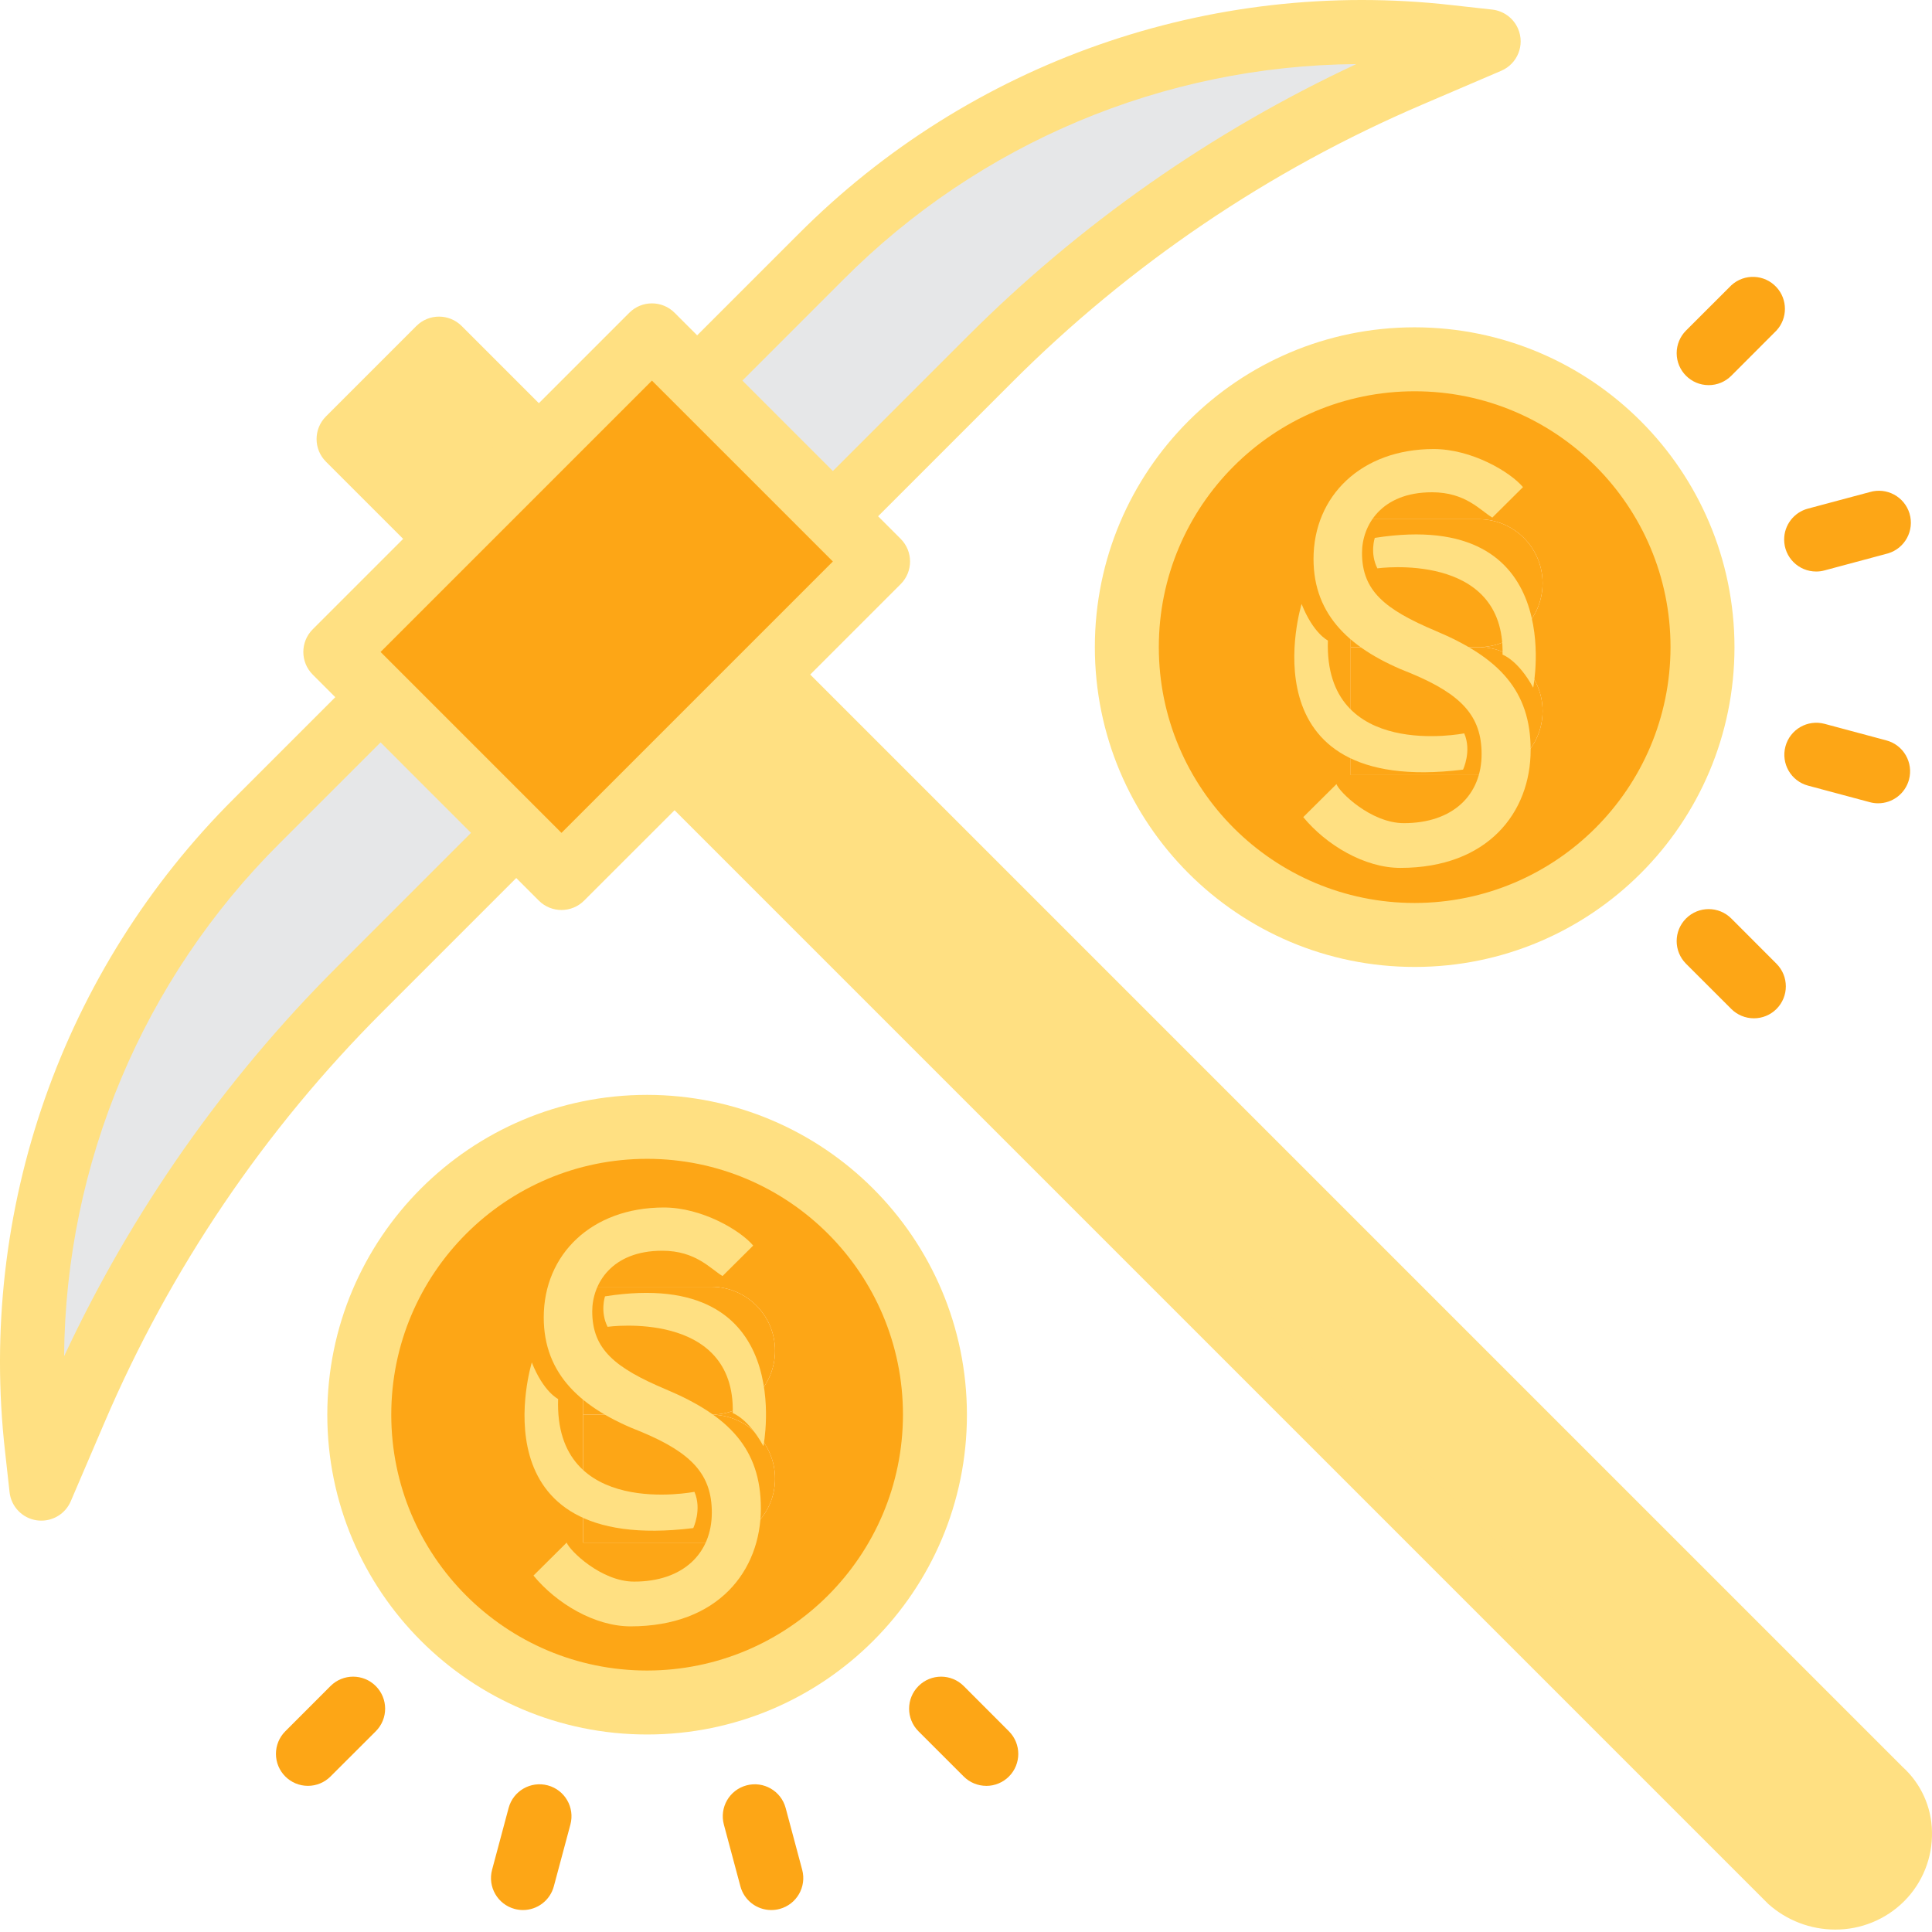
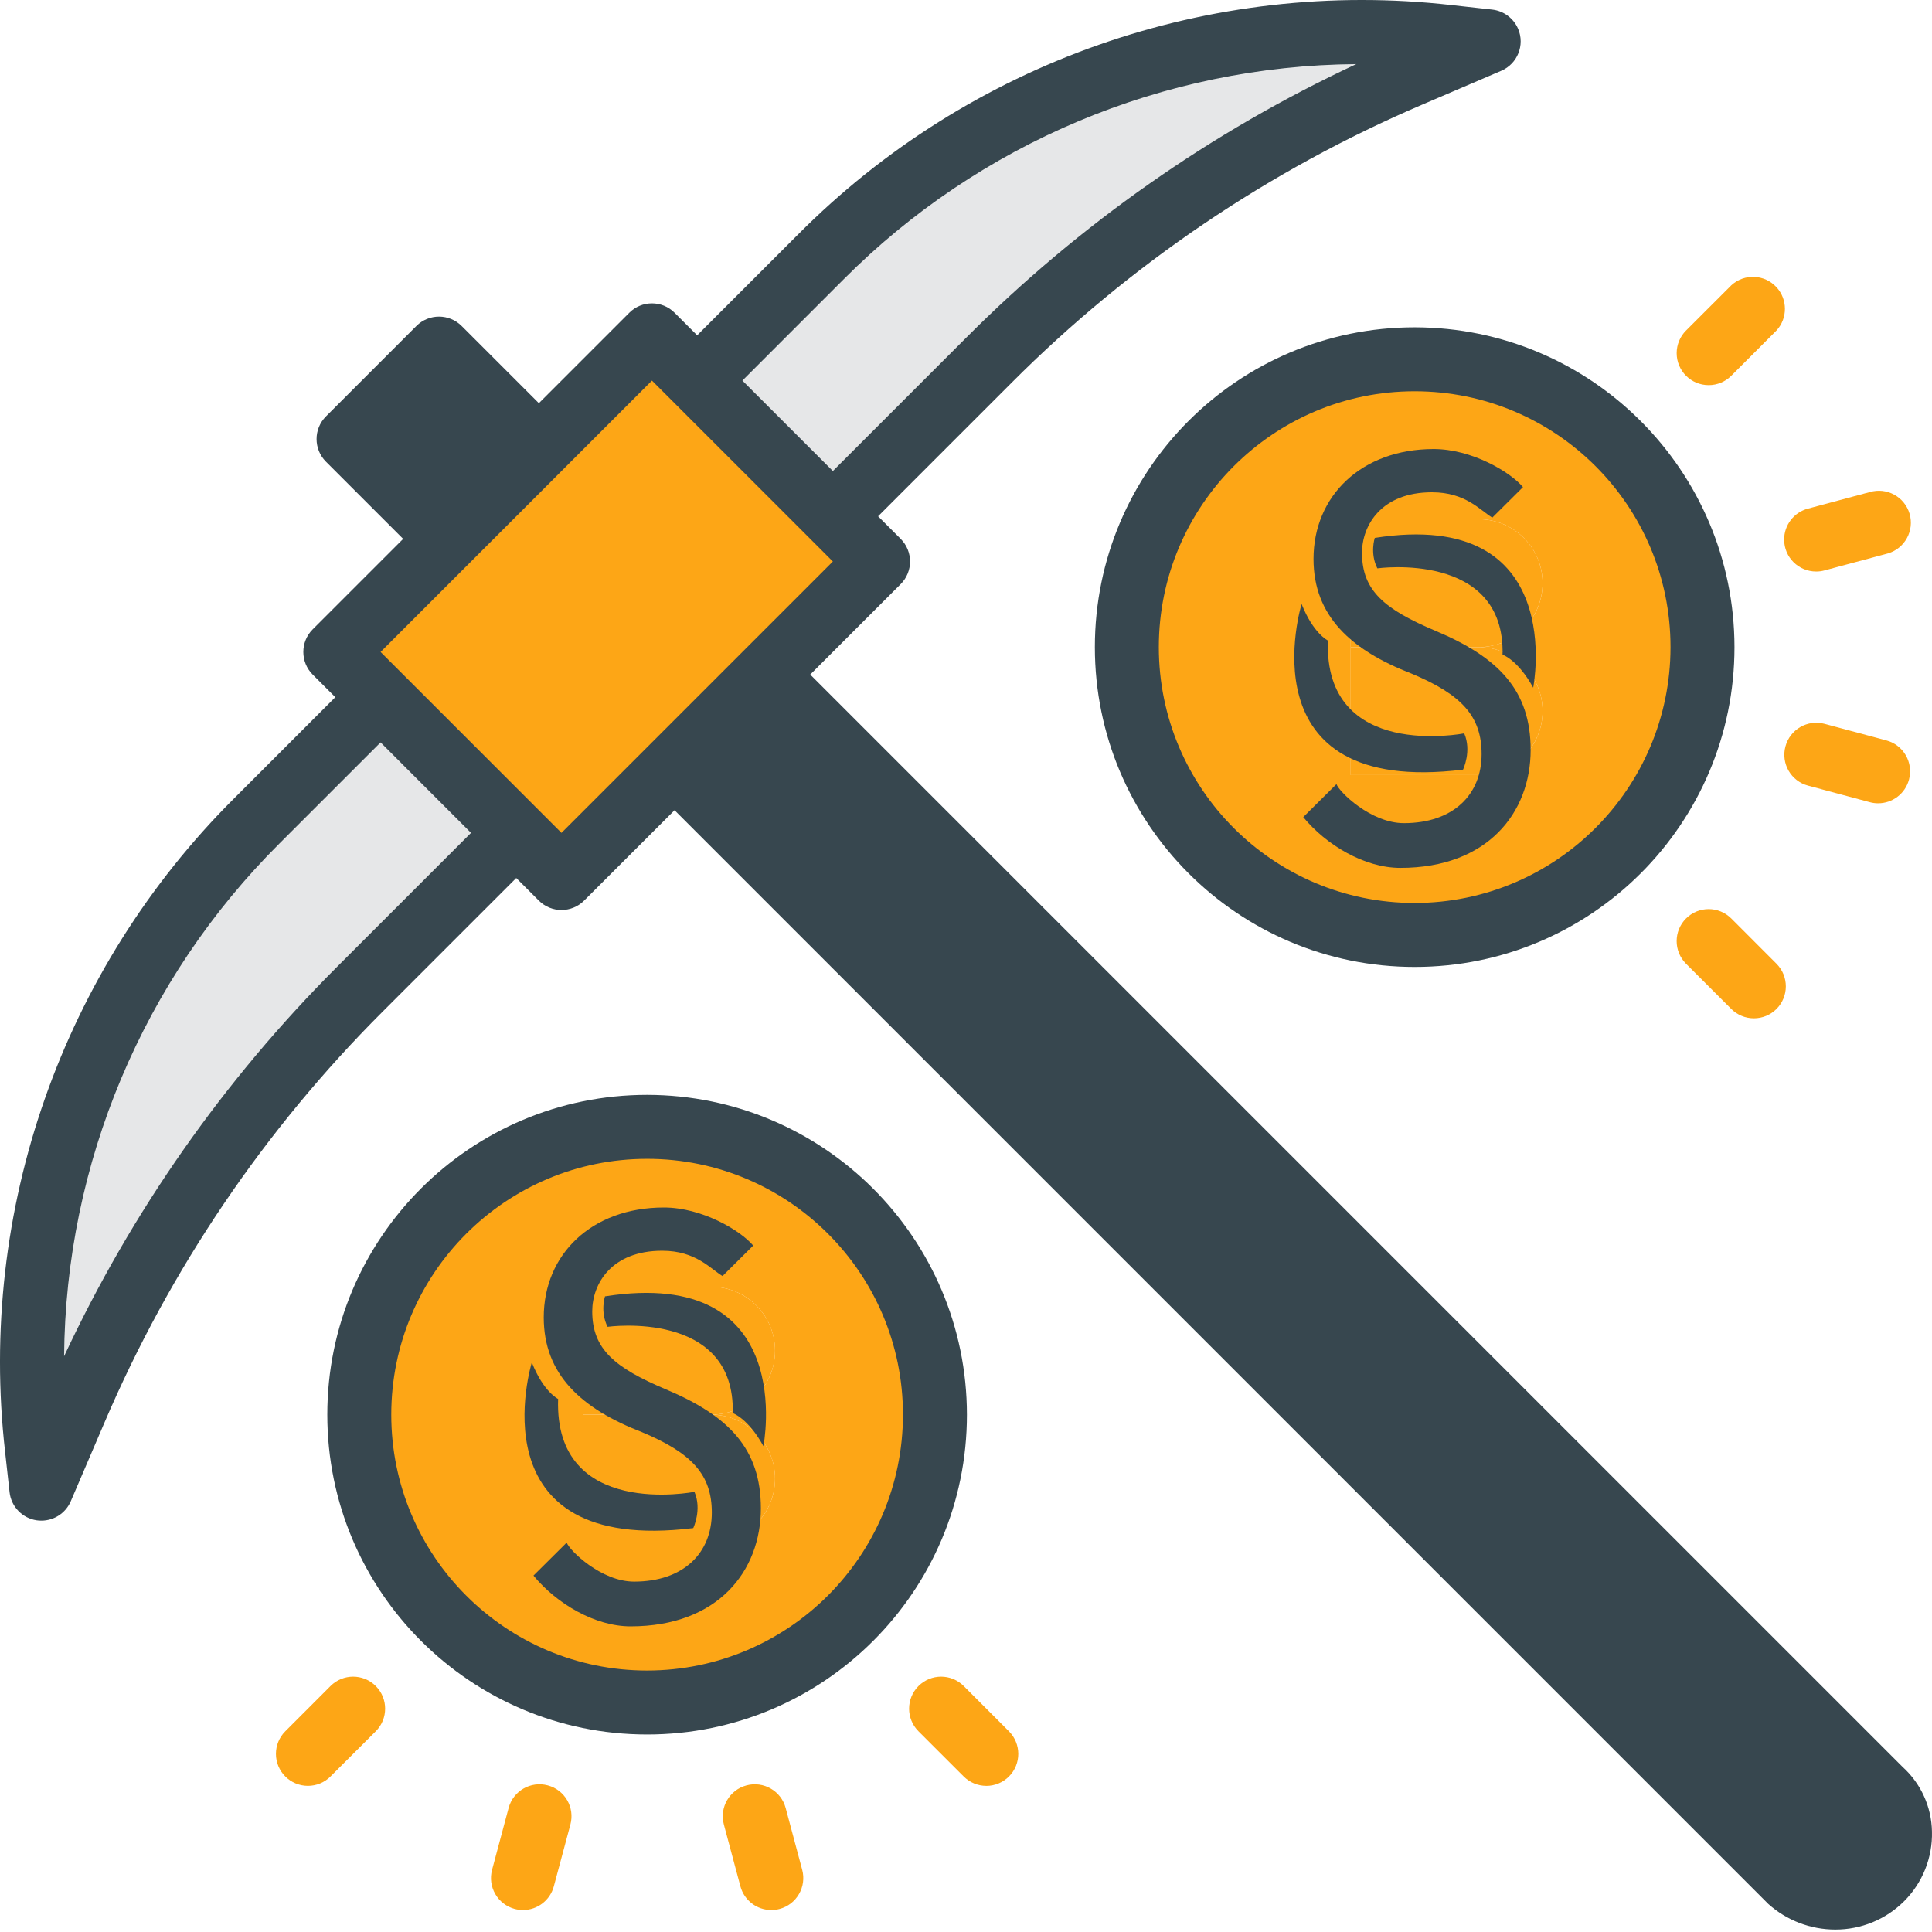
<svg xmlns="http://www.w3.org/2000/svg" width="512" height="512" viewBox="0 0 512 512" fill="none">
  <path d="M76.279 -1.95312e-06C34.148 -1.95312e-06 -3.11279e-06 34.147 -3.11279e-06 76.279C-3.11279e-06 118.411 34.147 152.558 76.279 152.558C118.411 152.558 152.558 118.411 152.558 76.279C152.558 34.147 118.411 -1.95312e-06 76.279 -1.95312e-06ZM110.181 93.23C110.181 102.595 102.595 110.181 93.23 110.181H76.279H59.328V42.378H76.279H93.23C102.595 42.378 110.181 49.963 110.181 59.329C110.181 68.694 102.595 76.28 93.23 76.28C102.596 76.279 110.181 83.873 110.181 93.23Z" transform="translate(95.2134 298.626)" fill="#fda616" />
  <path d="M50.853 16.951C50.853 7.586 43.267 1.2207e-05 33.902 1.2207e-05H7.44629e-06V33.902H33.902C43.268 33.902 50.853 26.316 50.853 16.951Z" transform="translate(154.542 341.003)" fill="#fda616" />
  <path d="M-7.32422e-07 33.902H33.902C43.267 33.902 50.853 26.316 50.853 16.951C50.853 7.586 43.267 1.31836e-05 33.902 1.31836e-05H-7.32422e-07V33.902Z" transform="translate(154.542 374.904)" fill="#fda616" />
  <path d="M0 76.279C0 118.41 34.147 152.558 76.279 152.558C118.411 152.558 152.558 118.411 152.558 76.279C152.558 34.147 118.411 2.01416e-06 76.279 2.01416e-06C34.147 2.01416e-06 0 34.156 0 76.279ZM110.18 59.328C110.18 68.693 102.595 76.279 93.229 76.279C102.594 76.279 110.18 83.865 110.18 93.23C110.18 102.595 102.595 110.181 93.229 110.181H76.278H59.327V42.378H76.278H93.229C102.595 42.377 110.18 49.971 110.18 59.328Z" transform="translate(298.625 95.2161)" fill="#fda616" />
  <path d="M2.92969e-06 -6.71387e-06V33.902H33.902C43.267 33.902 50.853 26.317 50.853 16.951C50.853 7.586 43.268 -6.71387e-06 33.902 -6.71387e-06H2.92969e-06V-6.71387e-06Z" transform="translate(357.952 137.593)" fill="#fda616" />
  <path d="M2.92969e-06 33.902H33.902C43.267 33.902 50.853 26.317 50.853 16.951C50.853 7.586 43.268 -5.7373e-06 33.902 -5.7373e-06H2.92969e-06V33.902Z" transform="translate(357.952 171.494)" fill="#fda616" />
  <path d="M143.836 59.93L113.867 29.969L95.89 11.984L83.906 2.44141e-06L53.937 29.969L29.969 53.937L-3.23486e-06 83.907L11.984 95.891L47.945 131.852L59.929 143.836L89.898 113.867L113.867 89.899L143.836 59.93Z" transform="translate(88.8662 88.868)" fill="#fda616" />
-   <path d="M23.968 4.5166e-06L6.46973e-06 23.968L295.462 319.43C302.412 325.753 313.082 325.575 319.829 319.032C326.236 312.862 326.431 302.666 320.261 296.259C319.998 295.979 319.719 295.717 319.43 295.462L23.968 4.5166e-06Z" transform="translate(178.765 178.767)" fill="#FFE082" />
-   <path d="M33.901 -3.66211e-06H2.13623e-06V37.41H33.901V-3.66211e-06Z" transform="translate(142.798 118.84) rotate(135)" fill="#FFE082" />
+   <path d="M23.968 4.5166e-06L6.46973e-06 23.968L295.462 319.43C302.412 325.753 313.082 325.575 319.829 319.032C326.236 312.862 326.431 302.666 320.261 296.259C319.998 295.979 319.719 295.717 319.43 295.462L23.968 4.5166e-06Z" transform="translate(178.765 178.767)" fill="#37474F" />
+   <path d="M33.901 -3.66211e-06H2.13623e-06V37.41H33.901V-3.66211e-06Z" transform="translate(142.798 118.84) rotate(135)" fill="#37474F" />
  <path d="M23.968 -3.41797e-06L-1.46484e-06 23.968L23.968 -3.41797e-06Z" transform="translate(118.835 118.837)" fill="#fda616" />
  <path d="M59.567 32.706C15.877 76.405 -5.583 137.589 1.248 199.002L2.435 209.715L11.385 188.823C29.234 147.217 54.847 109.391 86.867 77.38L128.286 35.961L92.325 -7.08008e-06L59.567 32.706Z" transform="translate(8.52539 184.802)" fill="#E6E7E8" />
  <path d="M35.962 128.291L77.424 86.872C109.436 54.852 147.261 29.231 188.867 11.39L209.759 2.44L199.046 1.245C137.633 -5.578 76.449 15.882 32.749 59.573L3.78418e-06 92.322L17.976 110.307L35.962 128.291Z" transform="translate(184.756 8.52173)" fill="#E6E7E8" />
  <path d="M17.977 17.985L3.78418e-06 3.60107e-06L17.977 17.985Z" transform="translate(184.756 100.852)" fill="#fda616" />
-   <path d="M84.754 -8.05664e-06C37.944 -8.05664e-06 -1.58691e-06 37.944 -1.58691e-06 84.754C-1.58691e-06 131.564 37.944 169.508 84.754 169.508C131.564 169.508 169.508 131.564 169.508 84.754C169.458 37.969 131.547 0.05 84.754 -8.05664e-06ZM84.754 152.557C47.31 152.557 16.951 122.198 16.951 84.754C16.951 47.31 47.31 16.951 84.754 16.951C122.198 16.951 152.557 47.31 152.557 84.754C152.515 122.19 122.182 152.515 84.754 152.557Z" transform="translate(86.7383 290.151)" fill="#FFE082" />
-   <path d="M84.754 3.54004e-06C37.944 3.54004e-06 -1.31836e-05 37.944 -1.31836e-05 84.754C-1.31836e-05 131.564 37.944 169.508 84.754 169.508C131.564 169.508 169.508 131.564 169.508 84.754C169.458 37.969 131.547 0.05 84.754 3.54004e-06ZM84.754 152.557C47.31 152.557 16.951 122.198 16.951 84.754C16.951 47.31 47.31 16.951 84.754 16.951C122.198 16.951 152.557 47.31 152.557 84.754C152.515 122.19 122.182 152.515 84.754 152.557Z" transform="translate(290.148 86.7411)" fill="#FFE082" />
+   <path d="M84.754 -8.05664e-06C37.944 -8.05664e-06 -1.58691e-06 37.944 -1.58691e-06 84.754C-1.58691e-06 131.564 37.944 169.508 84.754 169.508C131.564 169.508 169.508 131.564 169.508 84.754C169.458 37.969 131.547 0.05 84.754 -8.05664e-06ZM84.754 152.557C47.31 152.557 16.951 122.198 16.951 84.754C16.951 47.31 47.31 16.951 84.754 16.951C122.198 16.951 152.557 47.31 152.557 84.754C152.515 122.19 122.182 152.515 84.754 152.557Z" transform="translate(86.7383 290.151)" fill="#37474F" />
+   <path d="M84.754 3.54004e-06C37.944 3.54004e-06 -1.31836e-05 37.944 -1.31836e-05 84.754C-1.31836e-05 131.564 37.944 169.508 84.754 169.508C131.564 169.508 169.508 131.564 169.508 84.754C169.458 37.969 131.547 0.05 84.754 3.54004e-06ZM84.754 152.557C47.31 152.557 16.951 122.198 16.951 84.754C16.951 47.31 47.31 16.951 84.754 16.951C122.198 16.951 152.557 47.31 152.557 84.754C152.515 122.19 122.182 152.515 84.754 152.557Z" transform="translate(290.148 86.7411)" fill="#37474F" />
  <path d="M8.509 21.407C3.831 21.424 0.017 17.652 9.01359e-05 12.965C-0.017 9.1 2.585 5.719 6.314 4.735L22.688 0.353C27.172 -0.978 31.892 1.573 33.231 6.057C34.562 10.54 32.011 15.261 27.527 16.6C27.383 16.642 27.23 16.685 27.086 16.719L10.711 21.109C9.993 21.314 9.255 21.407 8.509 21.407Z" transform="translate(472.819 130.052)" fill="#fda616" />
  <path d="M8.475 28.691C3.797 28.691 -8.54492e-06 24.893 -8.54492e-06 20.215C-8.54492e-06 17.97 0.89 15.816 2.483 14.223L14.476 2.239C17.917 -0.931 23.282 -0.71 26.452 2.739C29.435 5.985 29.435 10.977 26.452 14.216L14.475 26.207C12.882 27.8 10.729 28.7 8.475 28.691Z" transform="translate(444.334 73.3735)" fill="#fda616" />
  <path d="M20.462 28.938C18.215 28.938 16.055 28.047 14.47 26.454L2.485 14.479C-0.829 11.165 -0.829 5.8 2.485 2.486C5.799 -0.829 11.165 -0.829 14.479 2.486L26.454 14.479C29.759 17.793 29.759 23.157 26.454 26.462C24.86 28.056 22.707 28.947 20.462 28.938Z" transform="translate(444.332 240.922)" fill="#fda616" />
  <path d="M24.837 21.344C24.09 21.344 23.354 21.242 22.642 21.047L6.283 16.665C1.757 15.453 -0.921 10.809 0.291 6.283C1.503 1.757 6.148 -0.921 10.673 0.291L27.047 4.681C31.573 5.893 34.252 10.539 33.039 15.063C32.047 18.767 28.683 21.352 24.852 21.343L24.837 21.344Z" transform="translate(472.867 191.536)" fill="#fda616" />
  <path d="M12.852 33.327C9.021 33.327 5.665 30.75 4.673 27.047L0.291 10.674C-0.921 6.147 1.757 1.503 6.283 0.291C10.809 -0.921 15.453 1.757 16.665 6.283L21.047 22.659C22.259 27.175 19.581 31.828 15.056 33.041C14.345 33.233 13.607 33.327 12.852 33.327Z" transform="translate(191.542 472.854)" fill="#fda616" />
  <path d="M20.462 28.938C18.215 28.938 16.055 28.047 14.47 26.454L2.486 14.479C-0.828 11.165 -0.828 5.8 2.486 2.486C5.8 -0.828 11.165 -0.828 14.479 2.486L26.454 14.479C29.759 17.793 29.759 23.157 26.454 26.462C24.869 28.047 22.709 28.945 20.462 28.945V28.938H20.462Z" transform="translate(240.922 444.333)" fill="#fda616" />
  <path d="M8.478 33.328C7.741 33.328 7.003 33.226 6.283 33.04C1.766 31.828 -0.921 27.184 0.291 22.659L4.673 6.283C5.885 1.757 10.53 -0.921 15.055 0.291C19.581 1.503 22.259 6.148 21.047 10.673L16.657 27.047C15.665 30.751 12.309 33.328 8.478 33.328Z" transform="translate(130.114 472.853)" fill="#fda616" />
  <path d="M8.475 28.936C3.797 28.936 -1.64795e-06 25.14 -1.64795e-06 20.462C-1.64795e-06 18.215 0.89 16.062 2.483 14.47L14.459 2.485C17.773 -0.829 23.138 -0.829 26.452 2.485C29.766 5.799 29.766 11.165 26.452 14.479L14.459 26.454C12.874 28.047 10.721 28.936 8.475 28.936Z" transform="translate(73.1274 444.333)" fill="#fda616" />
-   <path d="M504.187 468.236L214.717 178.767L238.694 154.79C241.999 151.485 241.999 146.111 238.694 142.806L232.702 136.814L268.129 101.387C299.369 70.096 336.314 45.085 376.962 27.702L397.854 18.752C402.16 16.904 404.151 11.921 402.304 7.624C401.101 4.819 398.482 2.878 395.447 2.539L384.743 1.352C320.745 -5.928 256.942 16.455 211.514 62.112L184.756 88.868L178.764 82.876C175.459 79.571 170.085 79.571 166.78 82.876L142.803 106.853L122.335 86.385C119.021 83.08 113.665 83.08 110.351 86.385L86.374 110.362C83.069 113.676 83.069 119.032 86.374 122.346L106.842 142.806L82.865 166.783C79.56 170.088 79.56 175.462 82.865 178.767L88.857 184.759L62.109 211.516C16.46 256.944 -5.923 320.756 1.349 384.745L2.536 395.449C2.96 399.28 5.909 402.34 9.723 402.899C10.138 402.958 10.554 402.984 10.969 402.984C14.351 402.984 17.41 400.967 18.749 397.856L27.699 376.964C45.082 336.307 70.093 299.355 101.384 268.114L136.811 232.687L142.803 238.679C146.108 241.984 151.482 241.984 154.787 238.679L178.764 214.719L468.623 504.578C473.496 508.934 479.802 511.35 486.345 511.358C493.185 511.383 499.762 508.688 504.61 503.857C509.5 498.967 512.17 492.288 511.992 485.372C511.874 478.83 509.051 472.626 504.187 468.236ZM116.351 104.369L130.81 118.837L118.834 130.813L104.366 116.354L116.351 104.369ZM223.498 74.095C259.519 37.905 308.362 17.378 359.418 16.988C321.033 34.914 286.08 59.416 256.145 89.402L220.718 124.829L196.741 100.861L223.498 74.095ZM89.4 256.147C59.414 286.082 34.912 321.035 16.986 359.42C17.376 308.364 37.903 259.52 74.093 223.5L100.858 196.743L124.826 220.72L89.4 256.147ZM148.795 220.72L100.858 172.775L172.772 100.861L220.717 148.798L148.795 220.72ZM492.601 491.798C489.194 495.103 483.837 495.281 480.218 492.205L190.749 202.744L202.742 190.751L492.601 480.61C494.118 481.932 495.008 483.831 495.059 485.848C495.092 488.086 494.202 490.238 492.601 491.798Z" fill="#FFE082" />
-   <path d="M8.803 88.8C9.479 90.818 17.909 99.143 26.672 99.143C39.67 99.143 47.264 91.663 47.264 80.843C47.264 70.816 42.005 65.088 28.717 59.518C12.652 53.312 2.721 44.241 2.721 29.122C2.721 12.412 15.428 -5.3582e-08 34.558 -5.3582e-08C44.635 -5.3582e-08 54.844 6.054 58.23 10.09L50.104 18.164C46.892 16.254 43.035 11.457 34.119 11.457C20.689 11.457 15.572 20.21 15.572 27.53C15.572 37.557 21.561 42.49 35.142 48.218C51.791 55.22 60.261 63.973 60.261 79.728C60.261 96.28 48.951 111 25.729 111C16.236 111 6.093 104.946 -5.75233e-07 97.546L8.803 88.8Z" transform="translate(141.376 320)" fill="#FFE082" />
-   <path d="M0.441 0.919C0.441 0.919 -0.911 4.955 1.12 8.991C1.12 8.991 34.973 4.281 34.297 31.866C34.297 31.866 38.359 33.209 42.421 40.609C42.421 40.609 51.9 -7.155 0.441 0.919V0.919Z" transform="translate(159.892 342.627)" fill="#FFE082" />
-   <path d="M44.718 43.897C44.718 43.897 47.075 38.995 45.032 34.284C45.032 34.284 7.805 41.684 8.907 9.68C8.907 9.68 5.043 7.842 1.938 -1.42885e-07C1.949 -1.42885e-07 -13.874 51.102 44.718 43.897Z" transform="translate(139 361.062)" fill="#FFE082" />
-   <path d="M8.803 88.8C9.479 90.818 17.909 99.143 26.672 99.143C39.67 99.143 47.264 91.663 47.264 80.843C47.264 70.816 42.005 65.088 28.717 59.518C12.652 53.312 2.721 44.241 2.721 29.122C2.721 12.412 15.428 -5.3582e-08 34.558 -5.3582e-08C44.635 -5.3582e-08 54.844 6.054 58.23 10.09L50.104 18.164C46.892 16.254 43.035 11.457 34.119 11.457C20.689 11.457 15.572 20.21 15.572 27.53C15.572 37.557 21.561 42.49 35.142 48.218C51.791 55.22 60.261 63.973 60.261 79.728C60.261 96.28 48.951 111 25.729 111C16.236 111 6.093 104.946 -5.75233e-07 97.546L8.803 88.8Z" transform="translate(345.376 119)" fill="#FFE082" />
-   <path d="M0.441 0.919C0.441 0.919 -0.911 4.955 1.12 8.991C1.12 8.991 34.973 4.281 34.297 31.866C34.297 31.866 38.359 33.209 42.421 40.609C42.421 40.609 51.9 -7.155 0.441 0.919V0.919Z" transform="translate(363.892 141.627)" fill="#FFE082" />
-   <path d="M44.718 43.897C44.718 43.897 47.075 38.995 45.032 34.284C45.032 34.284 7.805 41.684 8.907 9.68C8.907 9.68 5.043 7.842 1.938 -1.42885e-07C1.949 -1.42885e-07 -13.874 51.102 44.718 43.897Z" transform="translate(343 160.062)" fill="#FFE082" />
+   <path d="M504.187 468.236L214.717 178.767L238.694 154.79C241.999 151.485 241.999 146.111 238.694 142.806L232.702 136.814L268.129 101.387C299.369 70.096 336.314 45.085 376.962 27.702L397.854 18.752C402.16 16.904 404.151 11.921 402.304 7.624C401.101 4.819 398.482 2.878 395.447 2.539L384.743 1.352C320.745 -5.928 256.942 16.455 211.514 62.112L184.756 88.868L178.764 82.876C175.459 79.571 170.085 79.571 166.78 82.876L142.803 106.853L122.335 86.385C119.021 83.08 113.665 83.08 110.351 86.385L86.374 110.362C83.069 113.676 83.069 119.032 86.374 122.346L106.842 142.806L82.865 166.783C79.56 170.088 79.56 175.462 82.865 178.767L88.857 184.759L62.109 211.516C16.46 256.944 -5.923 320.756 1.349 384.745L2.536 395.449C2.96 399.28 5.909 402.34 9.723 402.899C10.138 402.958 10.554 402.984 10.969 402.984C14.351 402.984 17.41 400.967 18.749 397.856L27.699 376.964C45.082 336.307 70.093 299.355 101.384 268.114L136.811 232.687L142.803 238.679C146.108 241.984 151.482 241.984 154.787 238.679L178.764 214.719L468.623 504.578C473.496 508.934 479.802 511.35 486.345 511.358C493.185 511.383 499.762 508.688 504.61 503.857C509.5 498.967 512.17 492.288 511.992 485.372C511.874 478.83 509.051 472.626 504.187 468.236ZM116.351 104.369L130.81 118.837L118.834 130.813L104.366 116.354L116.351 104.369ZM223.498 74.095C259.519 37.905 308.362 17.378 359.418 16.988C321.033 34.914 286.08 59.416 256.145 89.402L220.718 124.829L196.741 100.861L223.498 74.095ZM89.4 256.147C59.414 286.082 34.912 321.035 16.986 359.42C17.376 308.364 37.903 259.52 74.093 223.5L100.858 196.743L124.826 220.72L89.4 256.147ZM148.795 220.72L100.858 172.775L172.772 100.861L220.717 148.798L148.795 220.72ZM492.601 491.798C489.194 495.103 483.837 495.281 480.218 492.205L190.749 202.744L202.742 190.751L492.601 480.61C494.118 481.932 495.008 483.831 495.059 485.848C495.092 488.086 494.202 490.238 492.601 491.798Z" fill="#37474F" />
+   <path d="M8.803 88.8C9.479 90.818 17.909 99.143 26.672 99.143C39.67 99.143 47.264 91.663 47.264 80.843C47.264 70.816 42.005 65.088 28.717 59.518C12.652 53.312 2.721 44.241 2.721 29.122C2.721 12.412 15.428 -5.3582e-08 34.558 -5.3582e-08C44.635 -5.3582e-08 54.844 6.054 58.23 10.09L50.104 18.164C46.892 16.254 43.035 11.457 34.119 11.457C20.689 11.457 15.572 20.21 15.572 27.53C15.572 37.557 21.561 42.49 35.142 48.218C51.791 55.22 60.261 63.973 60.261 79.728C60.261 96.28 48.951 111 25.729 111C16.236 111 6.093 104.946 -5.75233e-07 97.546L8.803 88.8Z" transform="translate(141.376 320)" fill="#37474F" />
+   <path d="M0.441 0.919C0.441 0.919 -0.911 4.955 1.12 8.991C1.12 8.991 34.973 4.281 34.297 31.866C34.297 31.866 38.359 33.209 42.421 40.609C42.421 40.609 51.9 -7.155 0.441 0.919V0.919Z" transform="translate(159.892 342.627)" fill="#37474F" />
+   <path d="M44.718 43.897C44.718 43.897 47.075 38.995 45.032 34.284C45.032 34.284 7.805 41.684 8.907 9.68C8.907 9.68 5.043 7.842 1.938 -1.42885e-07C1.949 -1.42885e-07 -13.874 51.102 44.718 43.897Z" transform="translate(139 361.062)" fill="#37474F" />
+   <path d="M8.803 88.8C9.479 90.818 17.909 99.143 26.672 99.143C39.67 99.143 47.264 91.663 47.264 80.843C47.264 70.816 42.005 65.088 28.717 59.518C12.652 53.312 2.721 44.241 2.721 29.122C2.721 12.412 15.428 -5.3582e-08 34.558 -5.3582e-08C44.635 -5.3582e-08 54.844 6.054 58.23 10.09L50.104 18.164C46.892 16.254 43.035 11.457 34.119 11.457C20.689 11.457 15.572 20.21 15.572 27.53C15.572 37.557 21.561 42.49 35.142 48.218C51.791 55.22 60.261 63.973 60.261 79.728C60.261 96.28 48.951 111 25.729 111C16.236 111 6.093 104.946 -5.75233e-07 97.546L8.803 88.8Z" transform="translate(345.376 119)" fill="#37474F" />
+   <path d="M0.441 0.919C0.441 0.919 -0.911 4.955 1.12 8.991C1.12 8.991 34.973 4.281 34.297 31.866C34.297 31.866 38.359 33.209 42.421 40.609C42.421 40.609 51.9 -7.155 0.441 0.919V0.919Z" transform="translate(363.892 141.627)" fill="#37474F" />
+   <path d="M44.718 43.897C44.718 43.897 47.075 38.995 45.032 34.284C45.032 34.284 7.805 41.684 8.907 9.68C8.907 9.68 5.043 7.842 1.938 -1.42885e-07C1.949 -1.42885e-07 -13.874 51.102 44.718 43.897Z" transform="translate(343 160.062)" fill="#37474F" />
</svg>
